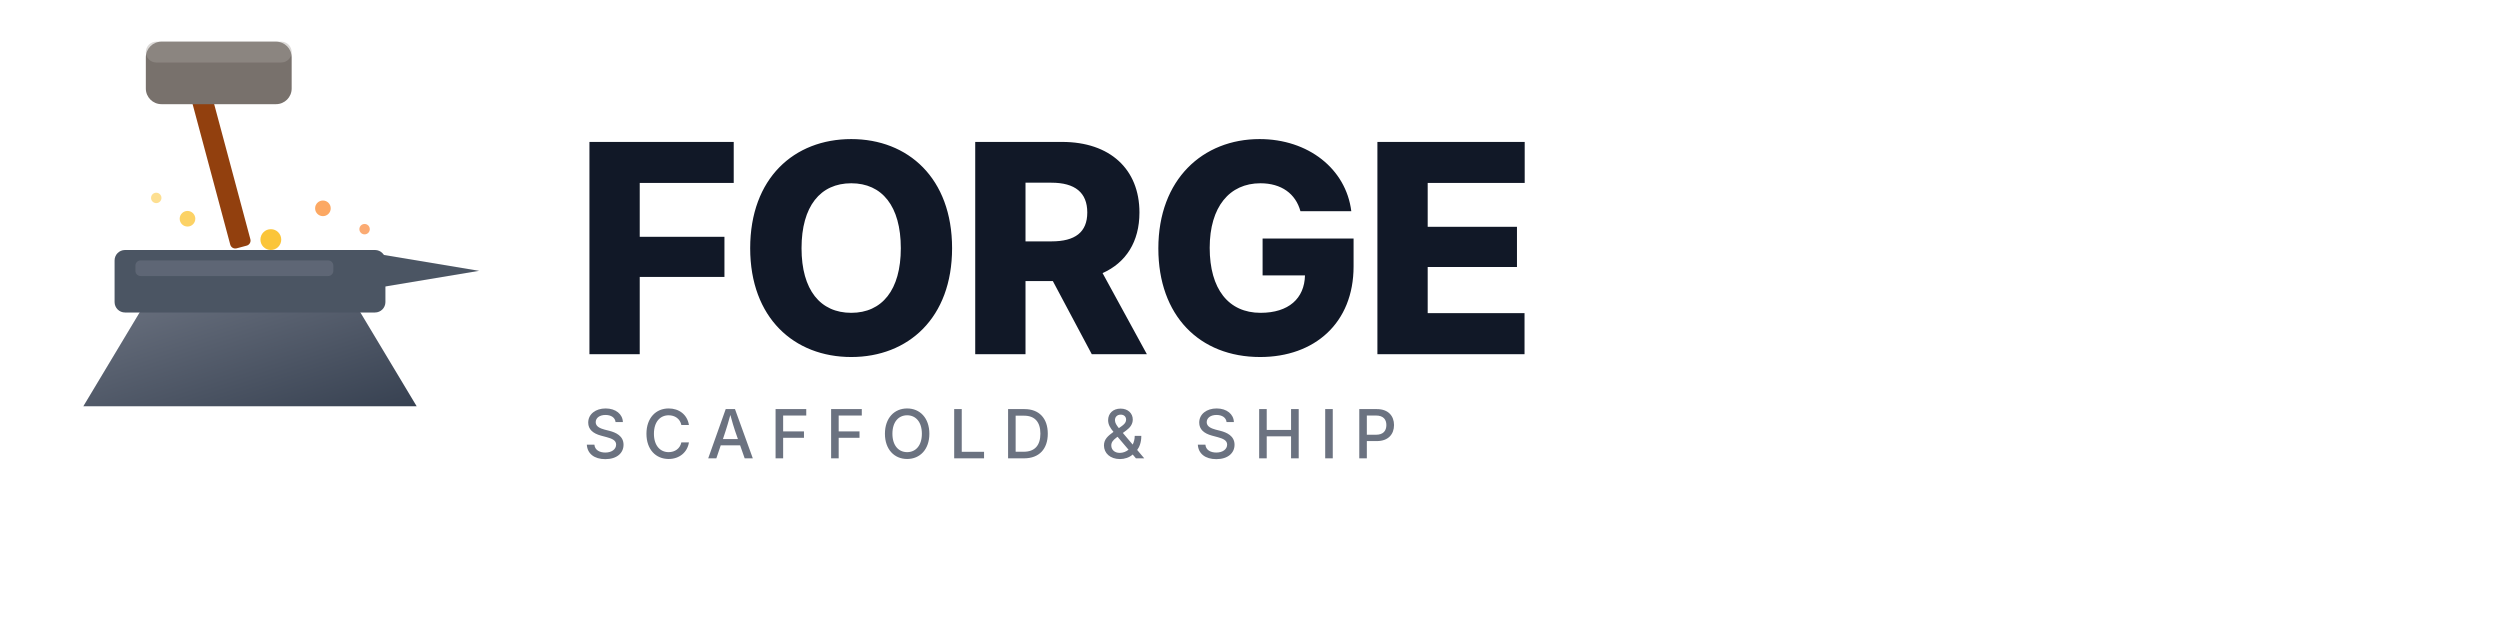
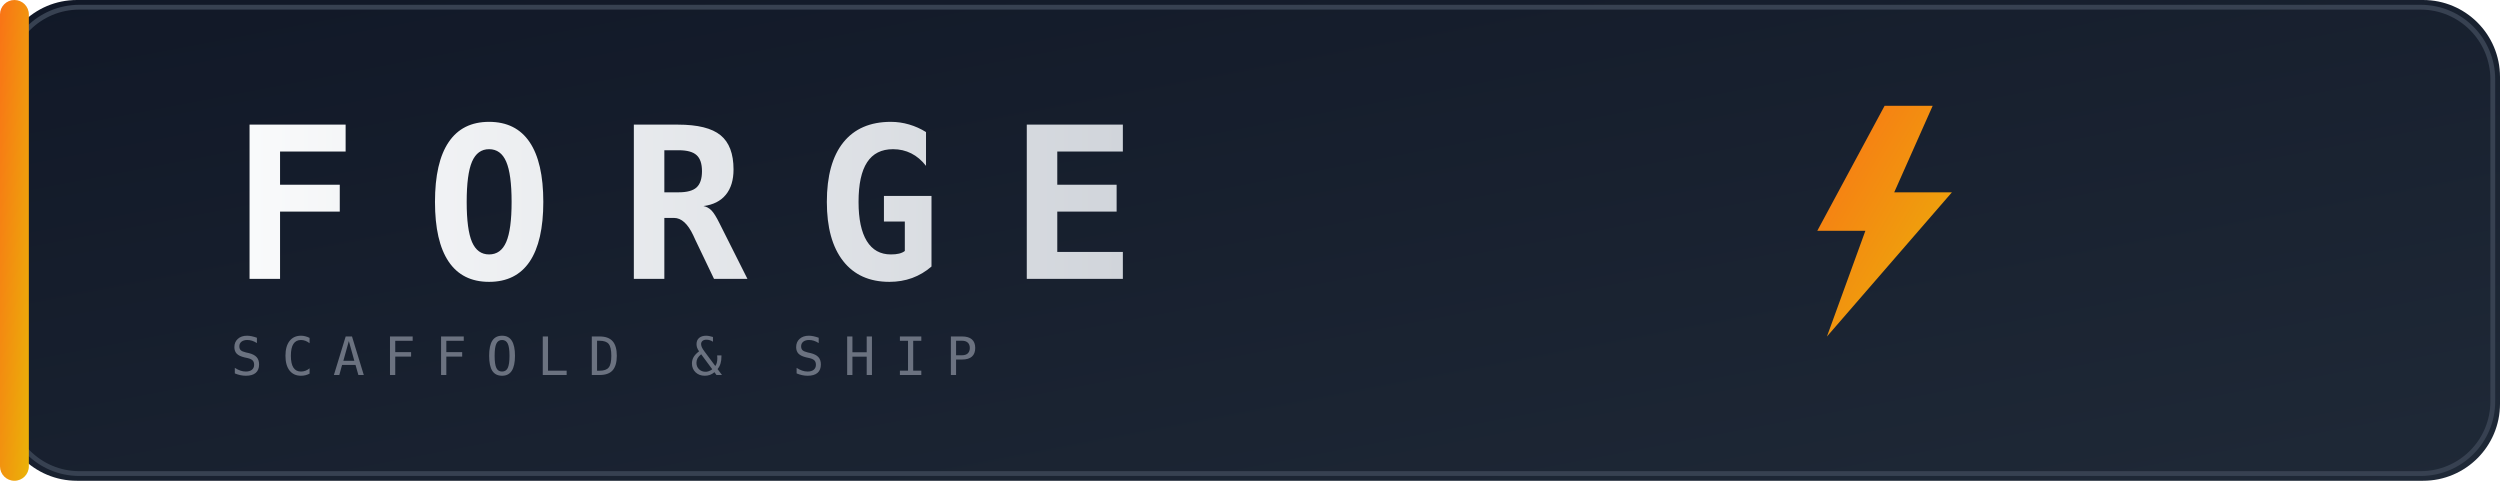
- <svg xmlns="http://www.w3.org/2000/svg" viewBox="0 0 480 120">
+ <svg xmlns="http://www.w3.org/2000/svg" viewBox="0 0 520 100">
  <defs>
-     <linearGradient id="flame" x1="0%" y1="100%" x2="0%" y2="0%">
+     <linearGradient id="bg" x1="0%" y1="0%" x2="100%" y2="100%">
+       <stop offset="0%" style="stop-color:#111827" />
+       <stop offset="100%" style="stop-color:#1f2937" />
+     </linearGradient>
+     <linearGradient id="accent" x1="0%" y1="0%" x2="100%" y2="100%">
      <stop offset="0%" style="stop-color:#f97316" />
-       <stop offset="50%" style="stop-color:#fb923c" />
-       <stop offset="100%" style="stop-color:#fbbf24" />
+       <stop offset="100%" style="stop-color:#eab308" />
    </linearGradient>
-     <linearGradient id="anvil" x1="0%" y1="0%" x2="100%" y2="100%">
-       <stop offset="0%" style="stop-color:#6b7280" />
-       <stop offset="100%" style="stop-color:#374151" />
+     <linearGradient id="textglow" x1="0%" y1="0%" x2="100%" y2="0%">
+       <stop offset="0%" style="stop-color:#f9fafb" />
+       <stop offset="100%" style="stop-color:#d1d5db" />
    </linearGradient>
  </defs>
-   <path d="M16 78 L28 58 L68 58 L80 78 Z" fill="url(#anvil)" />
-   <rect x="22" y="48" width="52" height="12" rx="2" fill="#4b5563" />
-   <path d="M68 48 L92 52 L68 56 Z" fill="#4b5563" />
-   <rect x="26" y="50" width="38" height="3" rx="1" fill="#6b7280" opacity="0.6" />
-   <rect x="40" y="14" width="4" height="34" rx="1" fill="#92400e" transform="rotate(-15 42 31)" />
-   <rect x="28" y="8" width="28" height="12" rx="3" fill="#78716c" />
-   <rect x="28" y="8" width="28" height="4" rx="2" fill="#a8a29e" opacity="0.4" />
-   <circle cx="52" cy="46" r="2" fill="#fbbf24" opacity="0.9" />
-   <circle cx="62" cy="40" r="1.5" fill="#fb923c" opacity="0.8" />
-   <circle cx="36" cy="42" r="1.5" fill="#fbbf24" opacity="0.7" />
-   <circle cx="70" cy="44" r="1" fill="#f97316" opacity="0.6" />
-   <circle cx="30" cy="38" r="1" fill="#fbbf24" opacity="0.5" />
-   <text x="110" y="68" font-family="system-ui, -apple-system, 'Segoe UI', sans-serif" font-size="56" font-weight="800" letter-spacing="-1" fill="#111827">FORGE</text>
-   <text x="112" y="88" font-family="system-ui, -apple-system, 'Segoe UI', sans-serif" font-size="13" font-weight="500" fill="#6b7280" letter-spacing="3">SCAFFOLD &amp; SHIP</text>
+   <rect x="0" y="0" width="520" height="100" rx="16" fill="url(#bg)" />
+   <rect x="1.5" y="1.5" width="517" height="97" rx="15" fill="none" stroke="#374151" stroke-width="1" />
+   <rect x="0" y="0" width="6" height="100" rx="3" fill="url(#accent)" />
+   <text x="48" y="58" font-family="'SF Mono', 'Fira Code', 'JetBrains Mono', monospace" font-size="44" font-weight="800" letter-spacing="14" fill="url(#textglow)">FORGE</text>
+   <g transform="translate(370, 22)">
+     <polygon points="22,0 8,26 18,26 10,48 36,18 24,18 32,0" fill="url(#accent)" />
+   </g>
+   <text x="48" y="78" font-family="'SF Mono', 'Fira Code', 'JetBrains Mono', monospace" font-size="11" font-weight="400" letter-spacing="4" fill="#6b7280">SCAFFOLD &amp; SHIP</text>
</svg>
